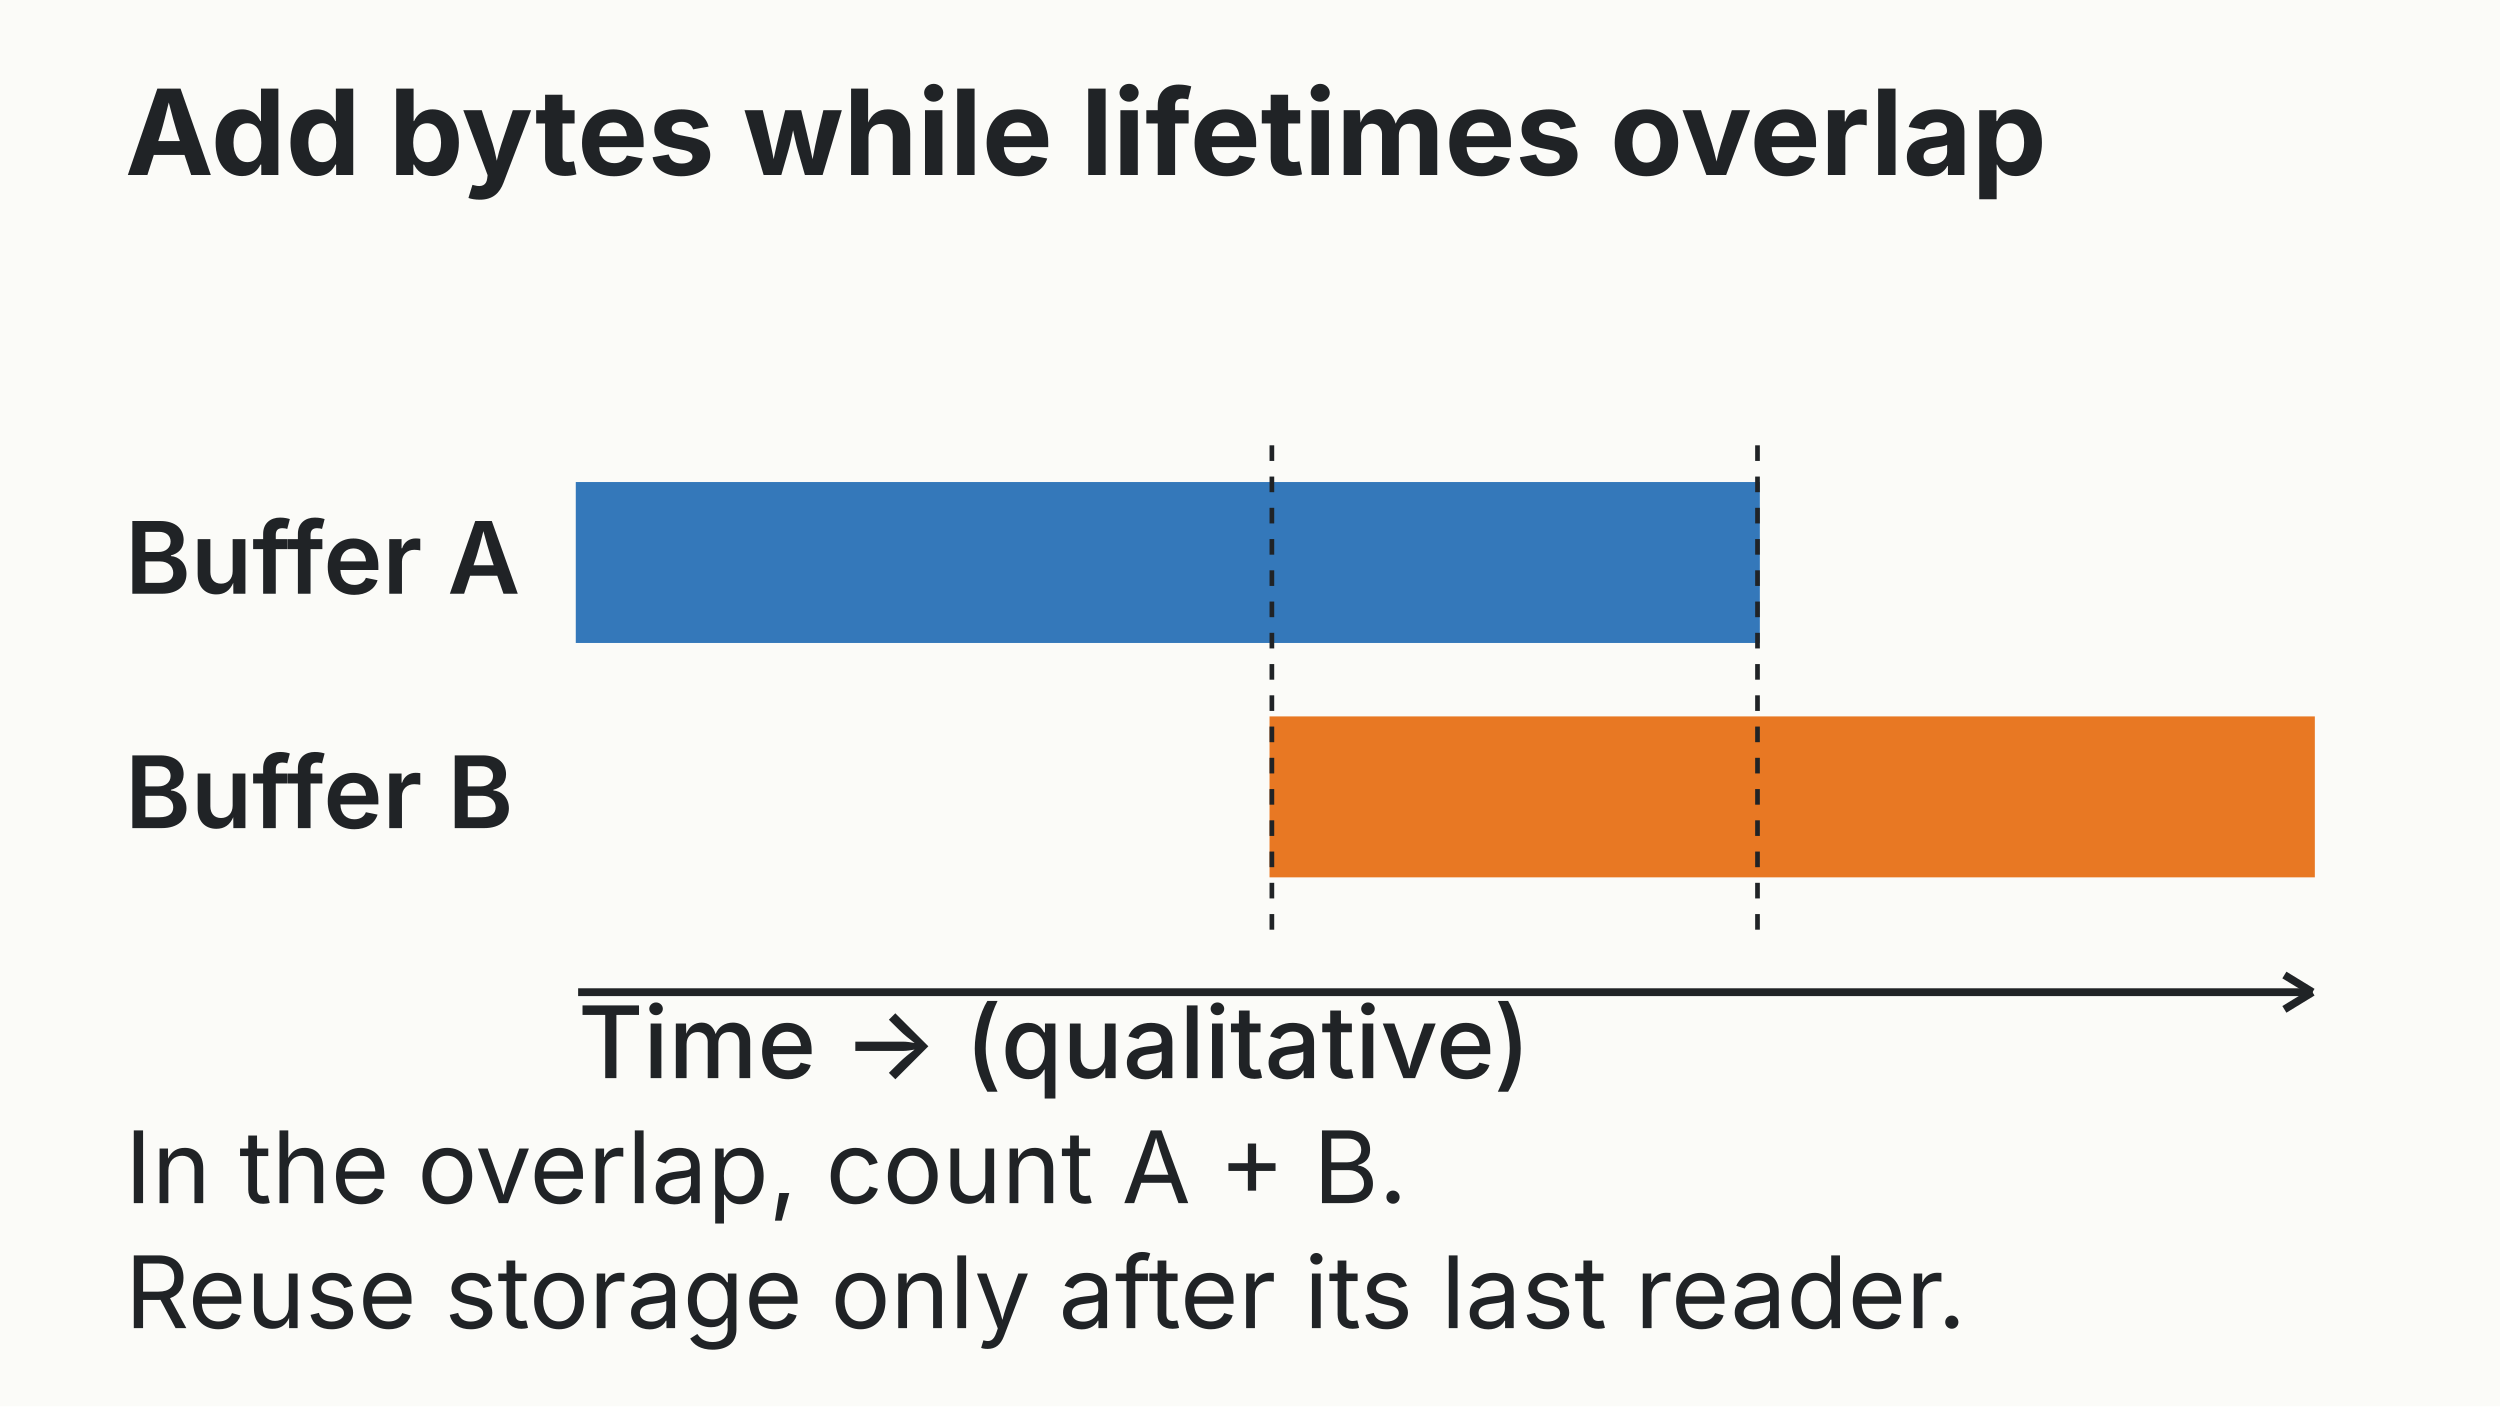
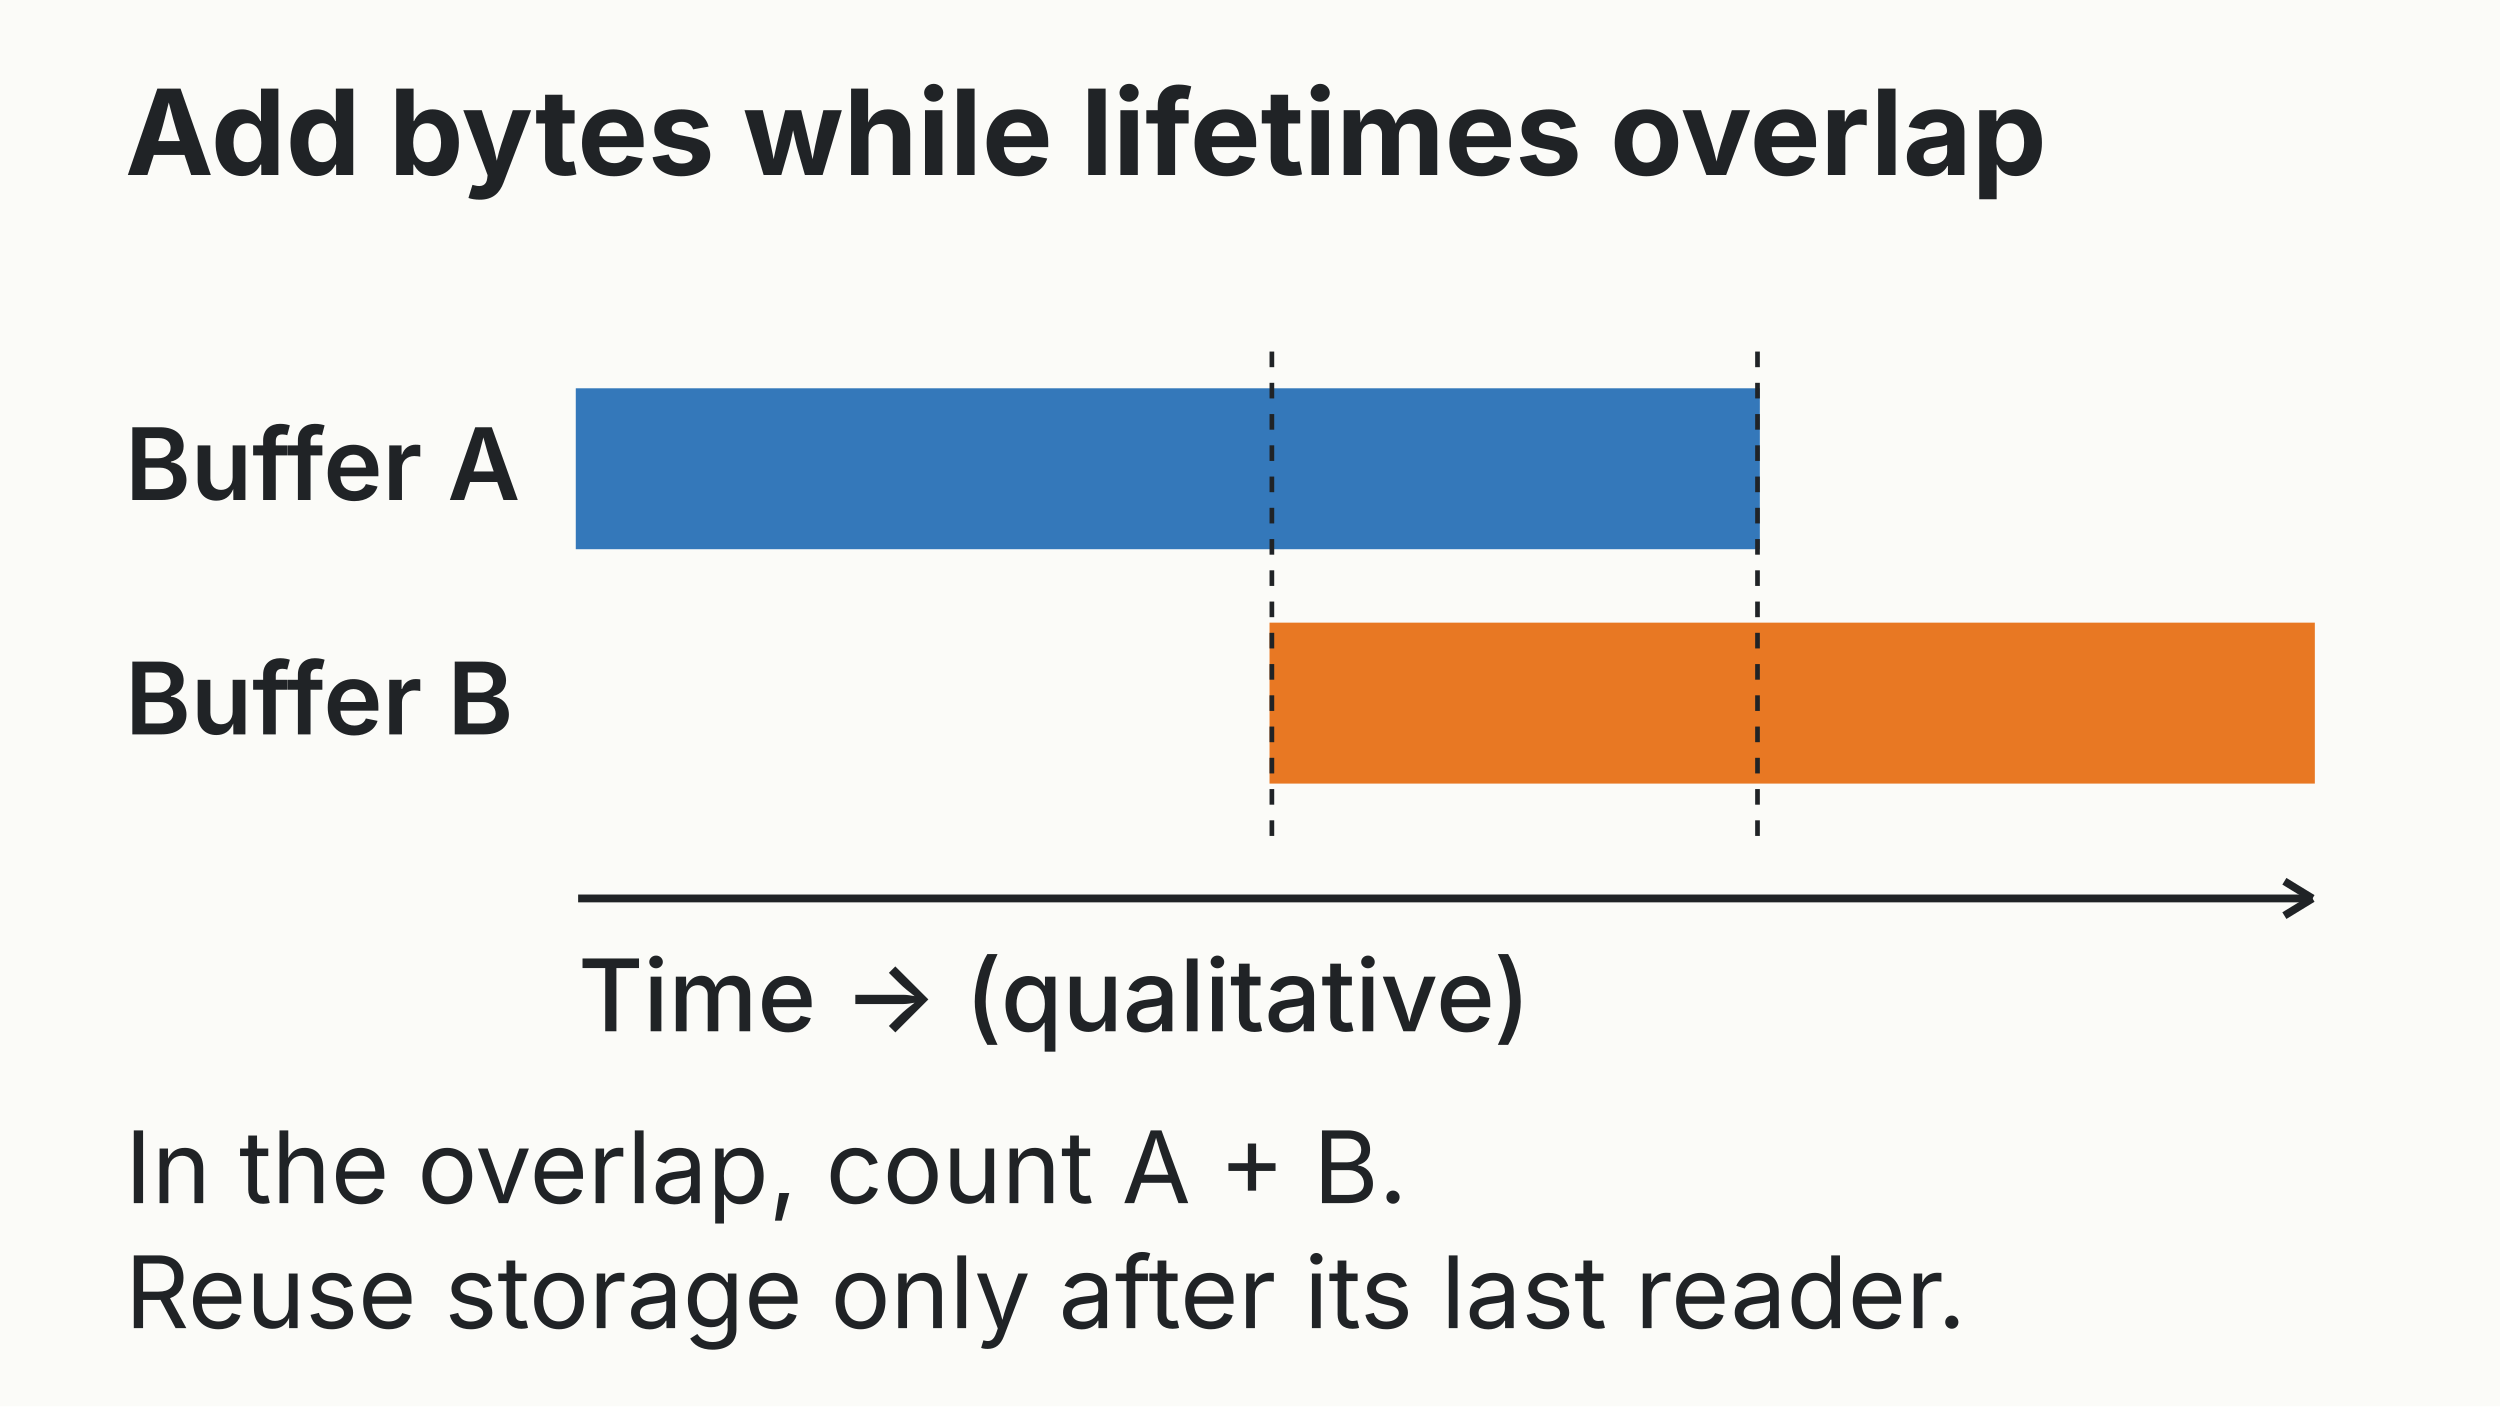
<svg xmlns="http://www.w3.org/2000/svg" width="1600" height="900" viewBox="0 0 1600 900">
  <style>@font-face{font-family:Inter;src:url("attention-scenes/Inter.ttf") format("truetype");font-weight:100 900}</style>
  <rect width="1600" height="900" fill="#FBFBF8" />
  <text x="80" y="112" font-family="Inter" font-size="76" font-weight="700" text-anchor="start" fill="#202326">Add bytes while lifetimes overlap</text>
-   <text x="80" y="380" font-family="Inter" font-size="64" font-weight="600" text-anchor="start" fill="#202326">Buffer A</text>
-   <text x="80" y="530" font-family="Inter" font-size="64" font-weight="600" text-anchor="start" fill="#202326">Buffer B</text>
-   <rect x="370" y="310" width="754.8" height="100" fill="#3478BA" stroke="#3478BA" stroke-width="3" />
-   <rect x="814.0" y="460" width="666.0" height="100" fill="#E87823" stroke="#E87823" stroke-width="3" />
-   <line x1="814.0" y1="285" x2="814.0" y2="595" stroke="#202326" stroke-width="3" stroke-dasharray="10 10" />
-   <line x1="1124.8" y1="285" x2="1124.8" y2="595" stroke="#202326" stroke-width="3" stroke-dasharray="10 10" />
-   <g data-edge="time">
-     <line x1="370" y1="635" x2="1480" y2="635" stroke="#202326" stroke-width="5" />
-     <line x1="1462.0" y1="646.0" x2="1480" y2="635" stroke="#202326" stroke-width="5" />
-     <line x1="1462.0" y1="624.0" x2="1480" y2="635" stroke="#202326" stroke-width="5" />
+   <text x="80" y="320" font-family="Inter" font-size="64" font-weight="600" text-anchor="start" fill="#202326">Buffer A</text>
+   <text x="80" y="470" font-family="Inter" font-size="64" font-weight="600" text-anchor="start" fill="#202326">Buffer B</text>
+   <rect x="370" y="250" width="754.8" height="100" fill="#3478BA" stroke="#3478BA" stroke-width="3" />
+   <rect x="814.0" y="400" width="666.0" height="100" fill="#E87823" stroke="#E87823" stroke-width="3" />
+   <line x1="814.0" y1="225" x2="814.0" y2="535" stroke="#202326" stroke-width="3" stroke-dasharray="10 10" />
+   <line x1="1124.8" y1="225" x2="1124.8" y2="535" stroke="#202326" stroke-width="3" stroke-dasharray="10 10" />
+   <g data-edge="time" data-source="" data-target="">
+     <line x1="370" y1="575" x2="1480" y2="575" stroke="#202326" stroke-width="5" />
+     <line x1="1462.0" y1="586.0" x2="1480" y2="575" stroke="#202326" stroke-width="5" />
+     <line x1="1462.0" y1="564.0" x2="1480" y2="575" stroke="#202326" stroke-width="5" />
  </g>
-   <text x="370" y="690" font-family="Inter" font-size="64" font-weight="500" text-anchor="start" fill="#202326">Time → (qualitative)</text>
+   <text x="370" y="660" font-family="Inter" font-size="64" font-weight="500" text-anchor="start" fill="#202326">Time → (qualitative)</text>
  <text x="80" y="770" font-family="Inter" font-size="64" font-weight="400" text-anchor="start" fill="#202326">In the overlap, count A + B.</text>
  <text x="80" y="850" font-family="Inter" font-size="64" font-weight="400" text-anchor="start" fill="#202326">Reuse storage only after its last reader.</text>
</svg>
